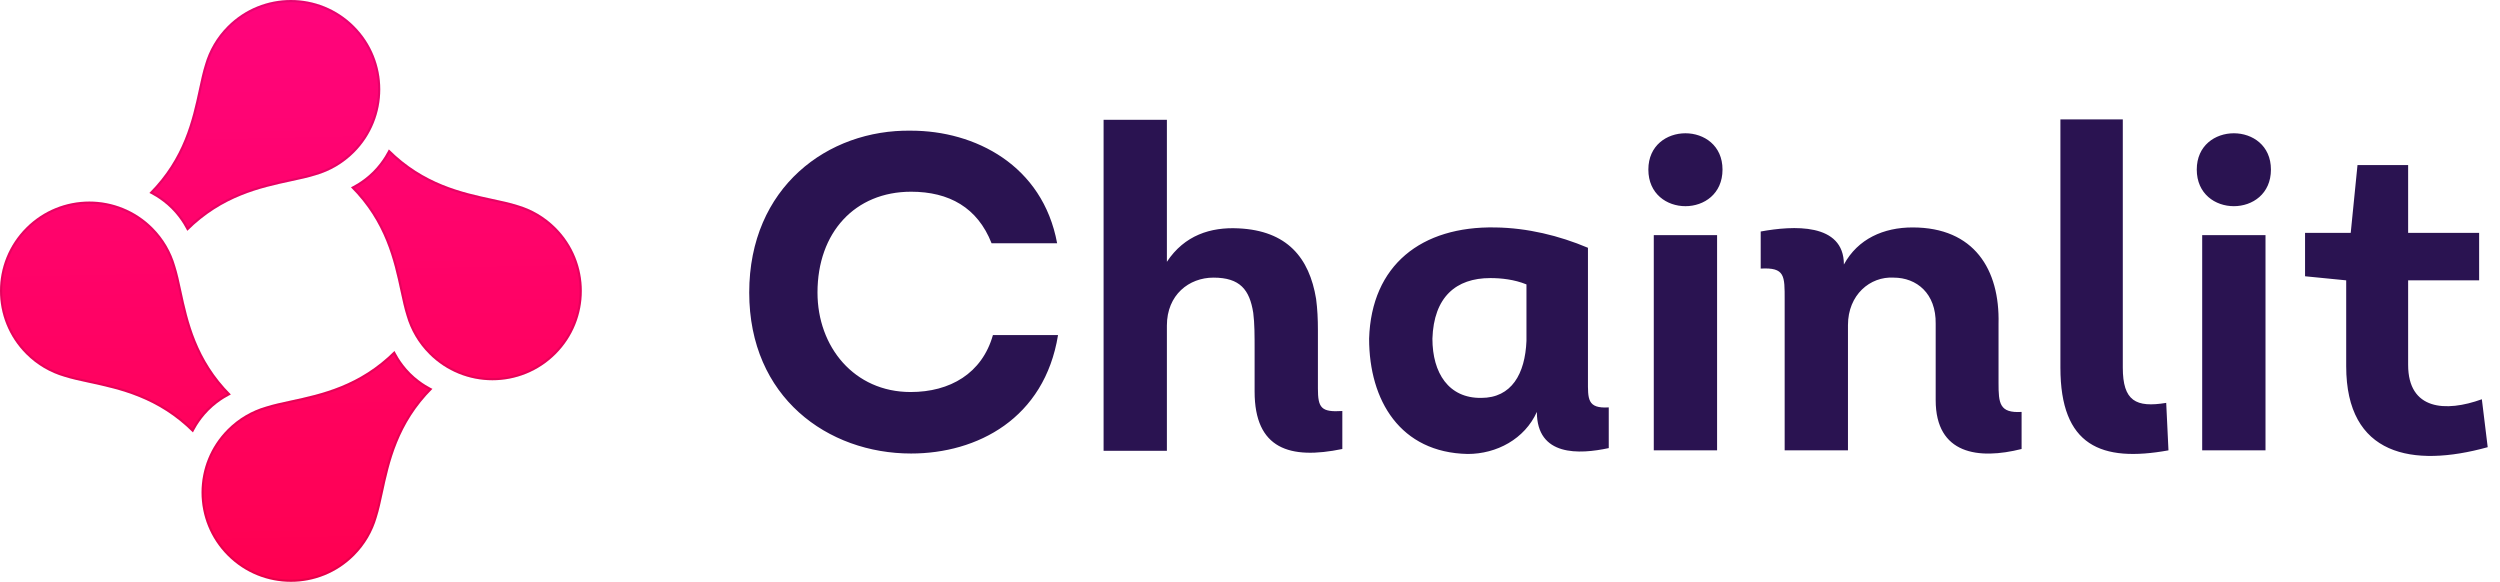
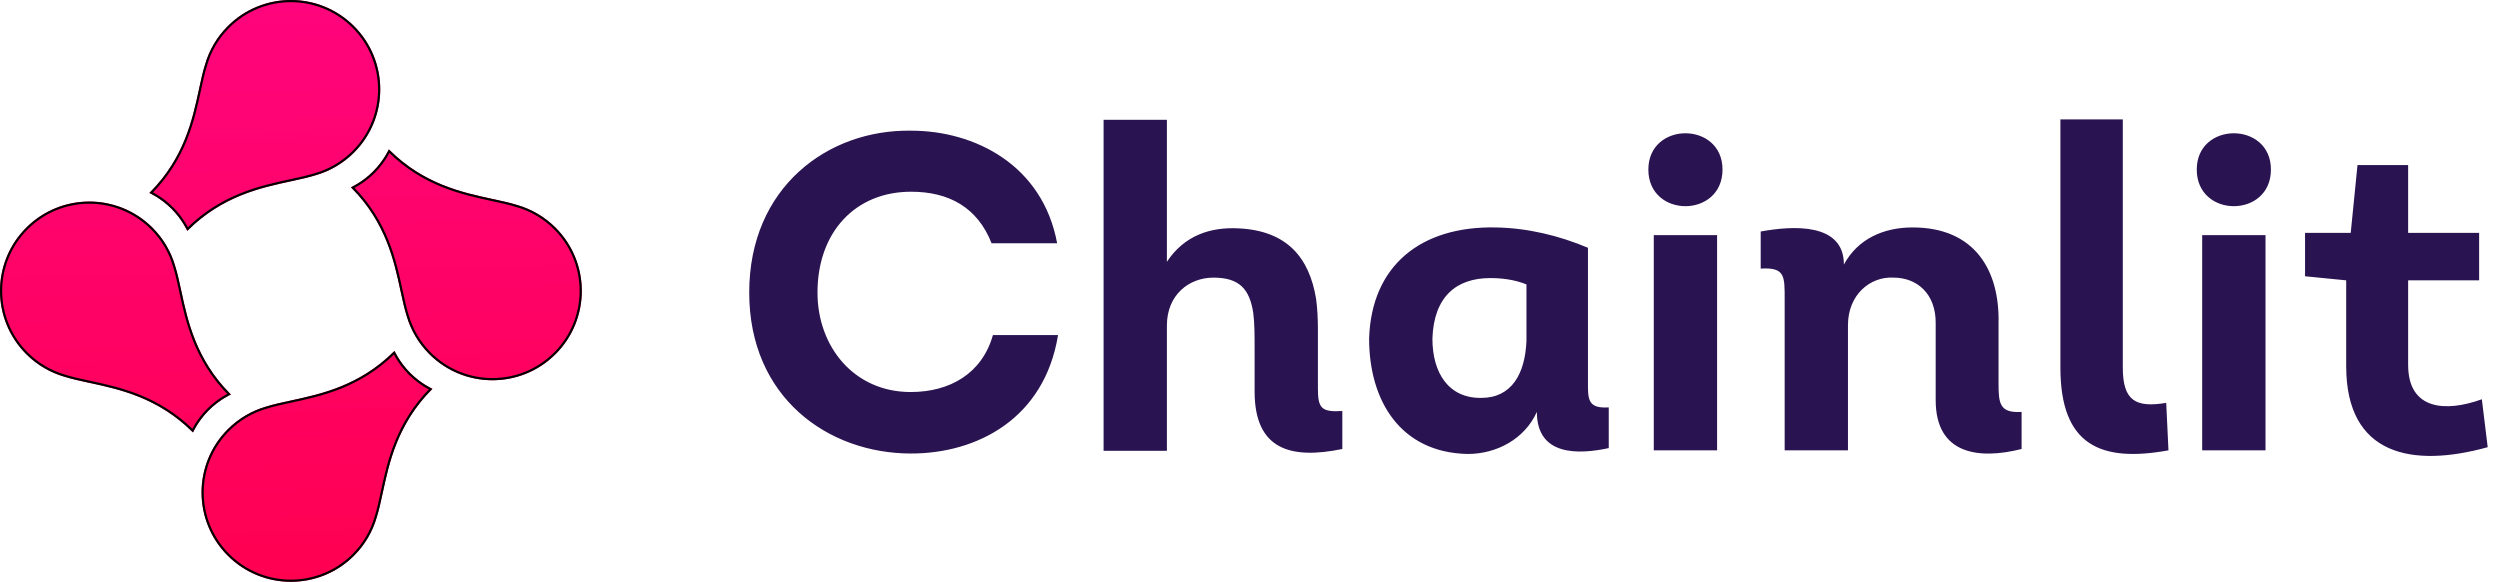
<svg xmlns="http://www.w3.org/2000/svg" width="1143" height="266" viewBox="0 0 1143 266" fill="none">
  <path d="M342.542 133.753C342.542 181.713 378.512 207.347 416.55 207.347C446.732 207.347 477.534 191.43 483.735 153.185H453.967C449.006 170.757 434.328 179.233 416.343 179.233C390.502 179.233 373.757 158.56 373.757 133.753C373.757 106.259 390.916 87.653 416.55 87.653C433.915 87.653 446.938 94.889 453.347 111.22H483.322C476.707 75.457 445.698 59.745 416.55 59.745C378.512 59.125 342.542 85.586 342.542 133.753ZM533.503 148.844C533.503 134.787 543.633 126.931 554.796 126.931C566.993 126.931 571.334 132.513 572.988 143.056C573.608 147.81 573.608 153.392 573.608 160.007V179.026C573.608 205.28 589.732 210.242 613.713 205.28V187.915C603.996 188.535 602.549 186.468 602.549 177.579V150.911C602.549 145.95 602.343 141.402 601.722 136.647C598.622 117.835 588.492 105.432 566.166 104.398C553.555 103.778 541.565 107.499 533.503 119.696V54.784H504.561V206.107H533.503V148.844ZM726.013 113.287C712.783 107.706 698.312 104.191 683.634 103.985C649.938 103.364 626.991 121.143 625.958 154.839C625.958 183.161 640.222 206.934 671.024 207.554C684.254 207.554 697.071 200.732 702.653 188.329C702.653 208.795 722.085 207.761 735.522 204.867V186.261C725.6 186.882 726.013 182.334 726.013 173.858V113.287ZM697.898 155.873C697.278 170.964 691.076 181.92 677.226 181.92C662.341 182.127 654.899 170.55 654.899 154.839C655.52 135.82 665.649 127.138 681.36 127.138C686.322 127.138 692.317 127.758 697.898 130.032V155.873ZM753.629 77.524C753.629 99.85 787.532 99.85 787.532 77.524C787.532 55.404 753.629 55.404 753.629 77.524ZM785.051 107.499H756.109V205.9H785.051V107.499ZM804.992 122.797C816.155 122.177 815.948 126.104 815.948 137.061V205.9H844.89V148.637C844.89 134.787 855.019 126.311 865.769 126.931C876.312 126.931 885.201 134.167 884.995 148.017V182.954C884.995 207.761 904.634 210.242 924.273 205.28V188.329C914.143 188.949 913.73 184.401 913.73 175.098V148.017C914.35 123.21 902.566 103.985 874.452 103.985C861.221 103.985 849.438 109.153 843.029 120.936C843.029 101.711 819.669 103.158 804.992 105.845V122.797ZM942.017 54.577V168.07C942.017 203.833 960.622 211.482 991.424 205.9L990.391 184.194C976.54 186.468 970.545 183.367 970.545 168.07V54.577H942.017ZM1004.36 77.524C1004.36 99.85 1038.27 99.85 1038.27 77.524C1038.27 55.404 1004.36 55.404 1004.36 77.524ZM1035.79 107.499H1006.84V205.9H1035.79V107.499ZM1101 75.457H1077.85L1074.75 106.465H1053.87V126.311L1072.68 128.172V167.449C1072.68 208.381 1103.07 213.963 1137.38 204.453L1134.7 182.54C1118.16 188.535 1101 187.502 1101 166.829V128.172H1133.46V106.465H1101V75.457Z" fill="#2A1351" />
  <path d="M80.096 121.626C78.244 115.214 74.791 109.167 69.738 104.114C53.785 88.16 27.919 88.16 11.965 104.114C-3.988 120.067 -3.988 145.933 11.965 161.887C17.018 166.94 23.066 170.392 29.478 172.245C32.812 173.307 36.65 174.133 40.835 175.034C54.681 178.016 72.338 181.818 88.226 197.706C88.226 197.706 90.537 192.507 95.448 187.596C100.358 182.685 105.558 180.374 105.558 180.374C89.669 164.486 85.867 146.829 82.886 132.983C81.985 128.798 81.159 124.961 80.096 121.626Z" fill="url(#paint0_linear_361_1534)" />
  <path d="M185.904 144.375C187.756 150.786 191.209 156.834 196.262 161.887C212.215 177.84 238.081 177.84 254.035 161.887C269.988 145.933 269.988 120.067 254.035 104.114C248.982 99.061 242.934 95.608 236.522 93.756C233.188 92.693 229.351 91.867 225.165 90.966C211.32 87.985 193.662 84.183 177.774 68.294C177.774 68.294 175.463 73.494 170.553 78.404C165.642 83.315 160.442 85.626 160.442 85.626C176.331 101.514 180.133 119.172 183.114 133.017C184.015 137.203 184.841 141.04 185.904 144.375Z" fill="url(#paint1_linear_361_1534)" />
  <path d="M93.756 29.477C95.608 23.066 99.061 17.018 104.114 11.965C120.067 -3.988 145.933 -3.988 161.887 11.965C177.84 27.919 177.84 53.785 161.887 69.738C156.834 74.791 150.786 78.244 144.374 80.096C141.04 81.159 137.203 81.985 133.017 82.886C119.172 85.867 101.514 89.669 85.626 105.558C85.626 105.558 83.315 100.358 78.404 95.448C73.494 90.537 68.294 88.226 68.294 88.226C84.183 72.338 87.985 54.681 90.966 40.835C91.867 36.649 92.694 32.812 93.756 29.477Z" fill="url(#paint2_linear_361_1534)" />
  <path d="M172.244 236.523C170.392 242.935 166.939 248.982 161.886 254.035C145.933 269.989 120.067 269.989 104.113 254.035C88.16 238.082 88.16 212.216 104.113 196.262C109.166 191.209 115.214 187.756 121.626 185.904C124.96 184.842 128.797 184.016 132.983 183.114C146.828 180.133 164.486 176.331 180.374 160.443C180.374 160.443 182.685 165.642 187.595 170.553C192.506 175.464 197.706 177.775 197.706 177.775C181.817 193.663 178.015 211.32 175.034 225.165C174.133 229.351 173.307 233.188 172.244 236.523Z" fill="url(#paint3_linear_361_1534)" />
-   <path d="M79.616 121.765L79.616 121.765L79.62 121.778C80.673 125.085 81.495 128.897 82.397 133.089L82.402 133.11C85.352 146.812 89.132 164.366 104.71 180.229C104.626 180.271 104.536 180.318 104.438 180.368C103.864 180.667 103.049 181.116 102.08 181.719C100.143 182.925 97.583 184.753 95.094 187.242C92.605 189.731 90.777 192.291 89.571 194.228C88.967 195.197 88.519 196.012 88.22 196.586C88.169 196.684 88.123 196.775 88.081 196.858C72.218 181.281 54.664 177.501 40.962 174.55L40.94 174.546C36.748 173.643 32.937 172.822 29.63 171.768L29.63 171.768L29.616 171.764C23.284 169.935 17.311 166.525 12.319 161.533C-3.44 145.775 -3.44 120.226 12.319 104.467C28.077 88.709 53.627 88.709 69.385 104.467C74.377 109.459 77.787 115.432 79.616 121.765ZM186.384 144.236L186.384 144.236L186.38 144.223C185.327 140.916 184.505 137.104 183.603 132.912L183.598 132.89C180.648 119.188 176.868 101.634 161.29 85.772C161.374 85.729 161.464 85.683 161.562 85.632C162.136 85.333 162.951 84.885 163.92 84.281C165.857 83.075 168.417 81.247 170.906 78.758C173.395 76.269 175.223 73.709 176.429 71.772C177.033 70.803 177.481 69.988 177.78 69.414C177.831 69.316 177.877 69.225 177.919 69.142C193.782 84.72 211.336 88.5 225.038 91.45L225.06 91.455C229.252 92.357 233.063 93.179 236.371 94.232L236.37 94.232L236.384 94.236C242.716 96.066 248.689 99.475 253.681 104.467C269.44 120.226 269.44 145.775 253.681 161.533C237.923 177.292 212.374 177.292 196.615 161.533C191.623 156.541 188.214 150.569 186.384 144.236ZM94.232 29.629L94.233 29.629L94.236 29.616C96.066 23.284 99.475 17.311 104.467 12.319C120.226 -3.44 145.775 -3.44 161.533 12.319C177.292 28.077 177.292 53.627 161.533 69.385C156.541 74.377 150.568 77.787 144.236 79.616L144.236 79.616L144.223 79.62C140.915 80.673 137.104 81.495 132.912 82.397L132.89 82.402C119.188 85.352 101.634 89.132 85.772 104.71C85.729 104.626 85.683 104.536 85.632 104.438C85.333 103.864 84.885 103.049 84.281 102.08C83.075 100.143 81.247 97.583 78.758 95.094C76.269 92.605 73.709 90.777 71.772 89.571C70.803 88.967 69.988 88.519 69.414 88.22C69.316 88.169 69.225 88.123 69.142 88.081C84.72 72.218 88.5 54.664 91.45 40.962L91.455 40.94C92.357 36.748 93.179 32.936 94.232 29.629ZM171.768 236.371L171.768 236.371L171.764 236.384C169.934 242.717 166.525 248.69 161.533 253.682C145.774 269.44 120.225 269.44 104.467 253.682C88.708 237.923 88.708 212.374 104.467 196.616C109.459 191.624 115.432 188.214 121.764 186.385L121.764 186.385L121.777 186.381C125.085 185.327 128.896 184.506 133.088 183.603L133.11 183.598C146.812 180.648 164.366 176.868 180.229 161.29C180.271 161.374 180.317 161.465 180.368 161.562C180.667 162.137 181.115 162.951 181.719 163.92C182.925 165.858 184.753 168.418 187.242 170.906C189.731 173.395 192.291 175.224 194.228 176.43C195.197 177.033 196.012 177.482 196.586 177.78C196.684 177.831 196.774 177.878 196.858 177.92C181.28 193.782 177.5 211.336 174.55 225.039L174.545 225.06C173.643 229.252 172.821 233.064 171.768 236.371Z" stroke="black" stroke-opacity="0.1" stroke-linejoin="round" />
+   <path d="M79.616 121.765L79.616 121.765L79.62 121.778C80.673 125.085 81.495 128.897 82.397 133.089L82.402 133.11C85.352 146.812 89.132 164.366 104.71 180.229C104.626 180.271 104.536 180.318 104.438 180.368C103.864 180.667 103.049 181.116 102.08 181.719C100.143 182.925 97.583 184.753 95.094 187.242C92.605 189.731 90.777 192.291 89.571 194.228C88.967 195.197 88.519 196.012 88.22 196.586C88.169 196.684 88.123 196.775 88.081 196.858C72.218 181.281 54.664 177.501 40.962 174.55L40.94 174.546C36.748 173.643 32.937 172.822 29.63 171.768L29.63 171.768L29.616 171.764C23.284 169.935 17.311 166.525 12.319 161.533C-3.44 145.775 -3.44 120.226 12.319 104.467C28.077 88.709 53.627 88.709 69.385 104.467C74.377 109.459 77.787 115.432 79.616 121.765ZM186.384 144.236L186.384 144.236L186.38 144.223C185.327 140.916 184.505 137.104 183.603 132.912L183.598 132.89C180.648 119.188 176.868 101.634 161.29 85.772C161.374 85.729 161.464 85.683 161.562 85.632C162.136 85.333 162.951 84.885 163.92 84.281C165.857 83.075 168.417 81.247 170.906 78.758C173.395 76.269 175.223 73.709 176.429 71.772C177.033 70.803 177.481 69.988 177.78 69.414C177.831 69.316 177.877 69.225 177.919 69.142C193.782 84.72 211.336 88.5 225.038 91.45L225.06 91.455C229.252 92.357 233.063 93.179 236.371 94.232L236.37 94.232L236.384 94.236C242.716 96.066 248.689 99.475 253.681 104.467C269.44 120.226 269.44 145.775 253.681 161.533C237.923 177.292 212.374 177.292 196.615 161.533C191.623 156.541 188.214 150.569 186.384 144.236ZM94.232 29.629L94.233 29.629L94.236 29.616C96.066 23.284 99.475 17.311 104.467 12.319C120.226 -3.44 145.775 -3.44 161.533 12.319C177.292 28.077 177.292 53.627 161.533 69.385C156.541 74.377 150.568 77.787 144.236 79.616L144.236 79.616L144.223 79.62C140.915 80.673 137.104 81.495 132.912 82.397L132.89 82.402C119.188 85.352 101.634 89.132 85.772 104.71C85.729 104.626 85.683 104.536 85.632 104.438C85.333 103.864 84.885 103.049 84.281 102.08C83.075 100.143 81.247 97.583 78.758 95.094C76.269 92.605 73.709 90.777 71.772 89.571C70.803 88.967 69.988 88.519 69.414 88.22C69.316 88.169 69.225 88.123 69.142 88.081C84.72 72.218 88.5 54.664 91.45 40.962L91.455 40.94C92.357 36.748 93.179 32.936 94.232 29.629ZM171.768 236.371L171.768 236.371L171.764 236.384C169.934 242.717 166.525 248.69 161.533 253.682C145.774 269.44 120.225 269.44 104.467 253.682C88.708 237.923 88.708 212.374 104.467 196.616C109.459 191.624 115.432 188.214 121.764 186.385L121.764 186.385L121.777 186.381C125.085 185.327 128.896 184.506 133.088 183.603L133.11 183.598C146.812 180.648 164.366 176.868 180.229 161.29C180.271 161.374 180.317 161.465 180.368 161.562C180.667 162.137 181.115 162.951 181.719 163.92C182.925 165.858 184.753 168.418 187.242 170.906C189.731 173.395 192.291 175.224 194.228 176.43C195.197 177.033 196.012 177.482 196.586 177.78C196.684 177.831 196.774 177.878 196.858 177.92C181.28 193.782 177.5 211.336 174.55 225.039L174.545 225.06C173.643 229.252 172.821 233.064 171.768 236.371Z" stroke="black" strokeOpacity="0.1" strokeLinejoin="round" />
  <defs>
    <linearGradient id="paint0_linear_361_1534" x1="119.251" y1="276.386" x2="112.859" y2="-28.032" gradientUnits="userSpaceOnUse">
      <stop stop-color="#FF004F" />
      <stop offset="1" stop-color="#FF0581" />
    </linearGradient>
    <linearGradient id="paint1_linear_361_1534" x1="119.251" y1="276.386" x2="112.859" y2="-28.032" gradientUnits="userSpaceOnUse">
      <stop stop-color="#FF004F" />
      <stop offset="1" stop-color="#FF0581" />
    </linearGradient>
    <linearGradient id="paint2_linear_361_1534" x1="119.251" y1="276.386" x2="112.859" y2="-28.032" gradientUnits="userSpaceOnUse">
      <stop stop-color="#FF004F" />
      <stop offset="1" stop-color="#FF0581" />
    </linearGradient>
    <linearGradient id="paint3_linear_361_1534" x1="119.251" y1="276.386" x2="112.859" y2="-28.032" gradientUnits="userSpaceOnUse">
      <stop stop-color="#FF004F" />
      <stop offset="1" stop-color="#FF0581" />
    </linearGradient>
  </defs>
</svg>
